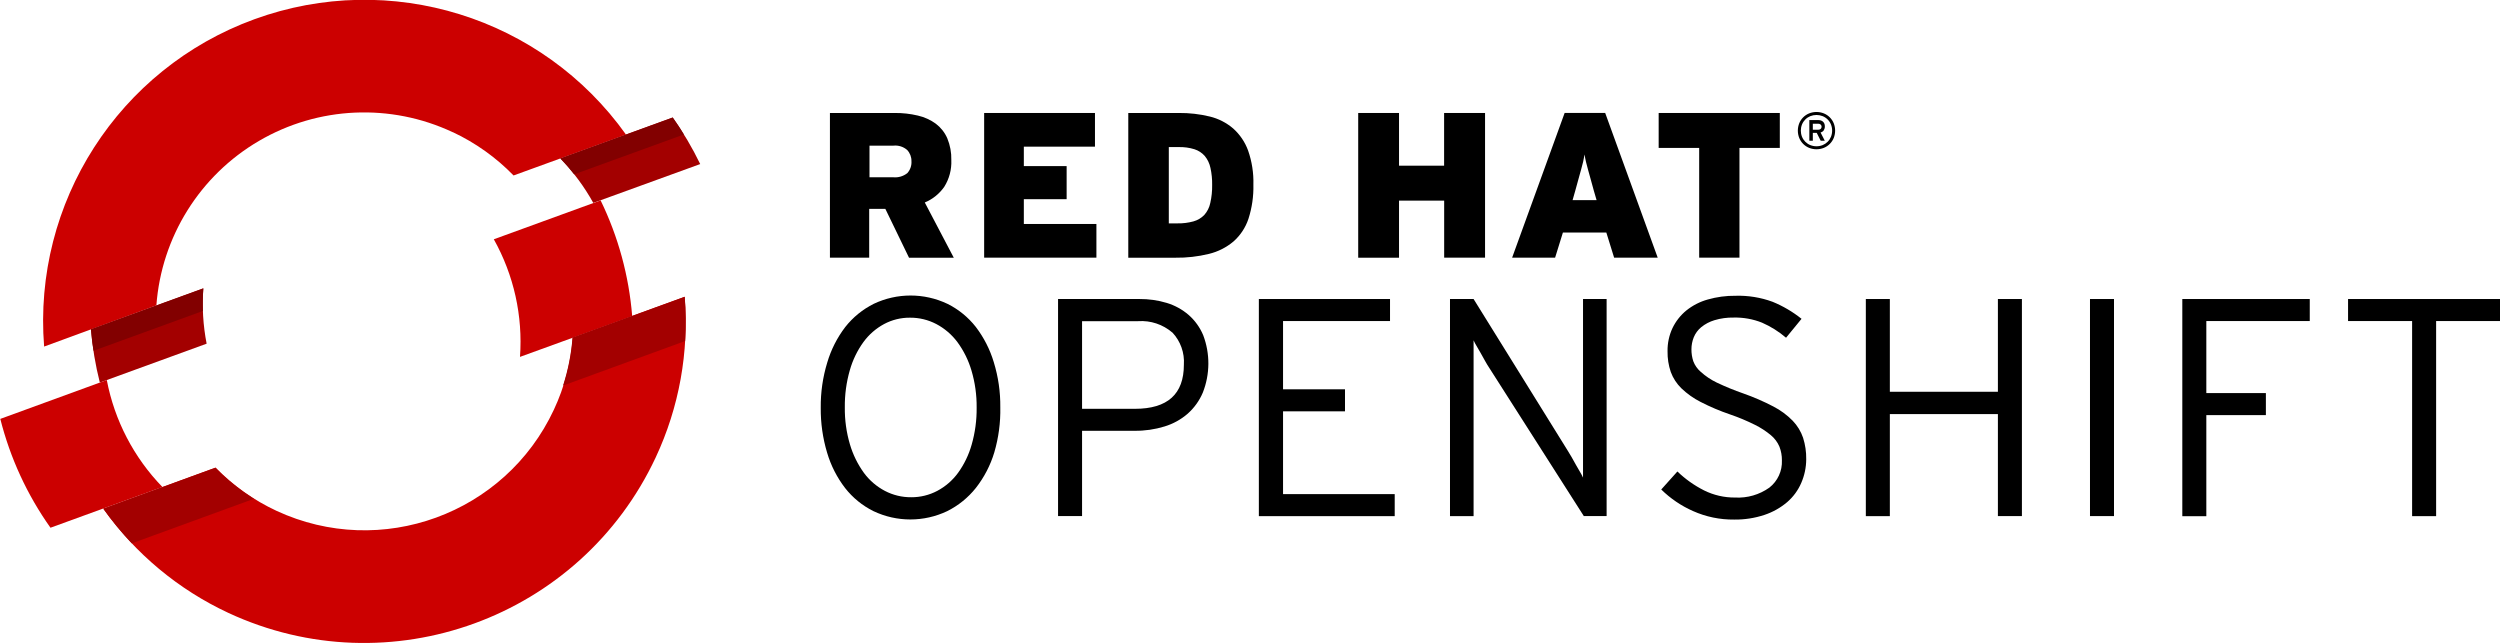
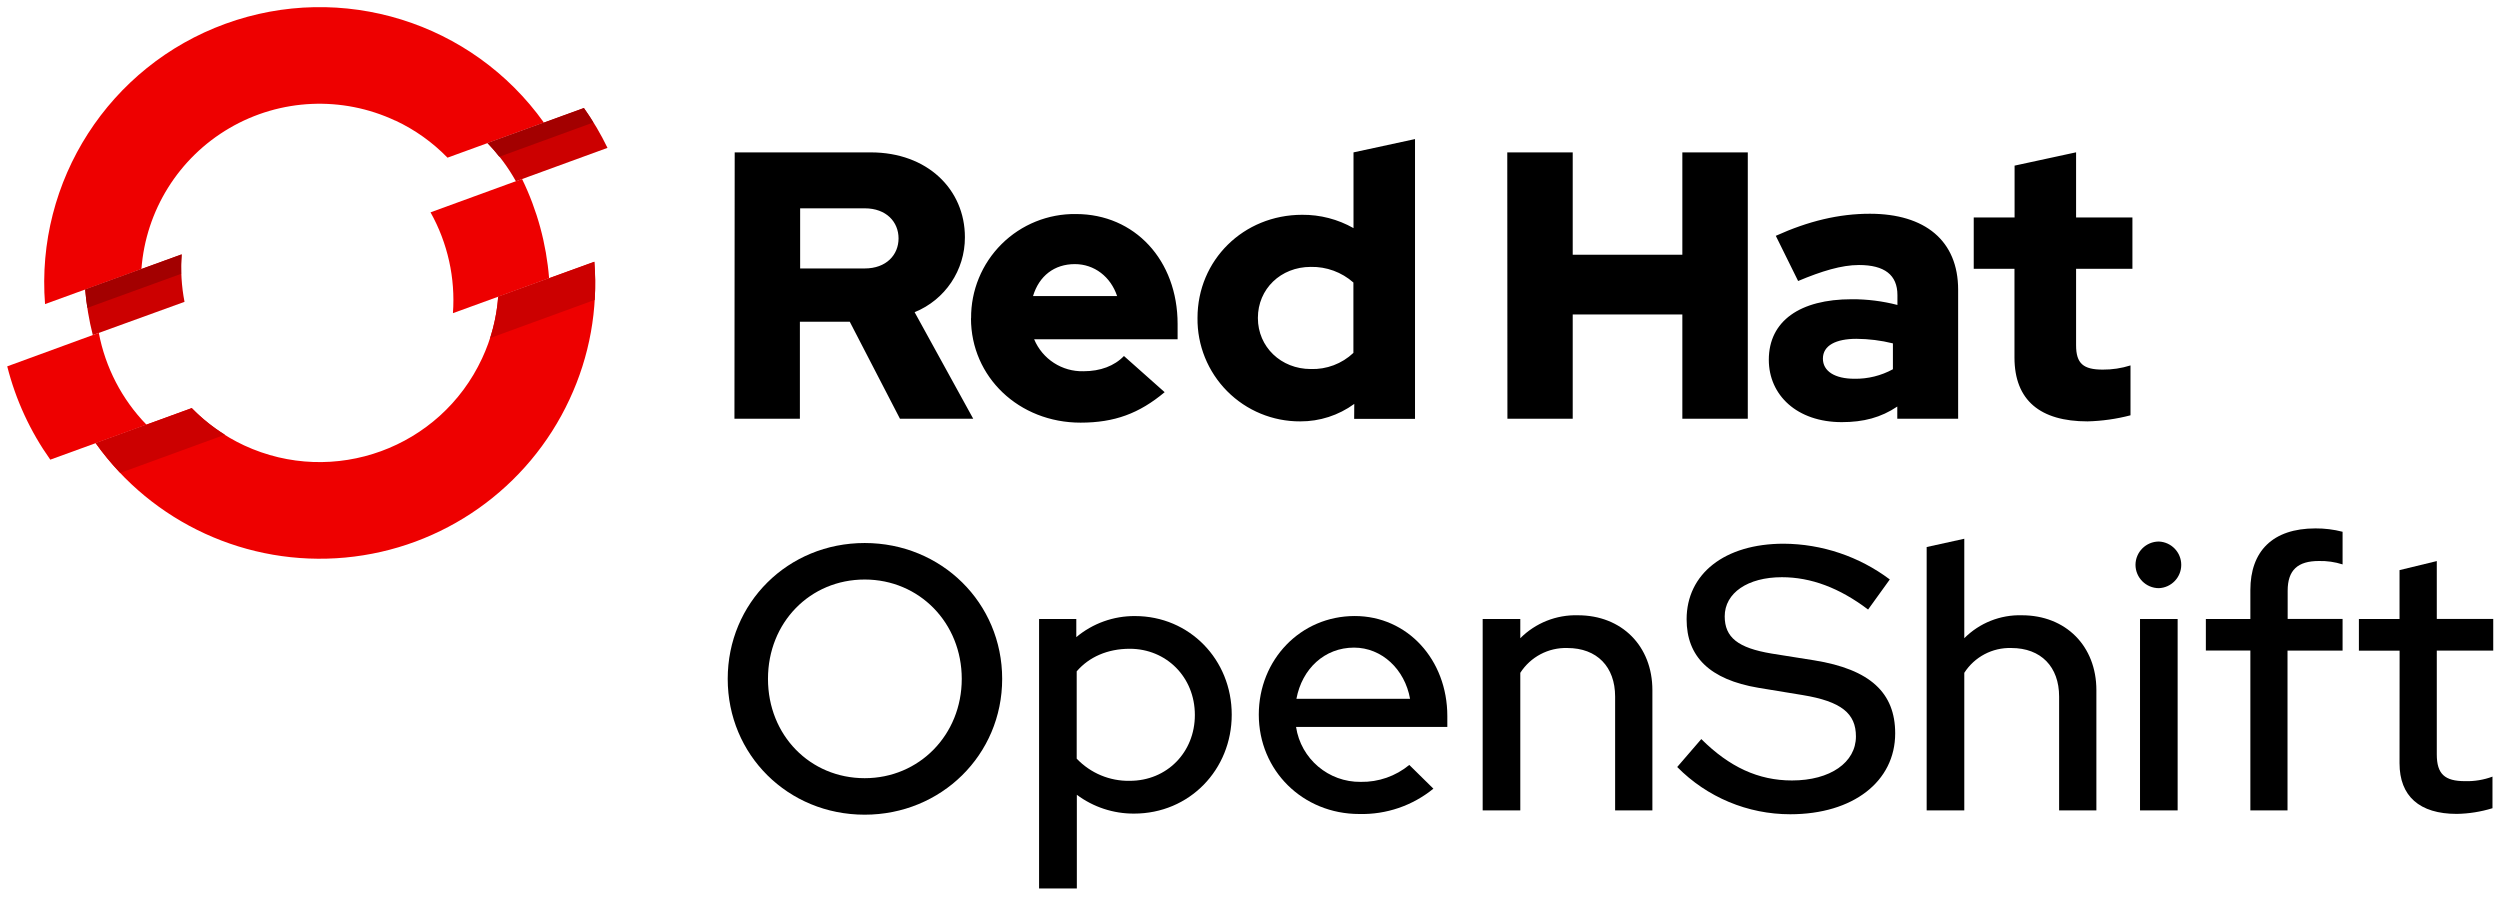
- <svg xmlns="http://www.w3.org/2000/svg" id="Layer_1" data-name="Layer 1" viewBox="0 0 416.45 107.11">
+ <svg xmlns="http://www.w3.org/2000/svg" viewBox="0 0 691 248">
  <defs>
-     <style>.cls-1{fill:#a30000;}.cls-2{fill:#c00;}.cls-3{fill:#820000;}</style>
+     <style>.a{fill:#c00;}.b{fill:#e00;}.c{fill:#a30000;}</style>
  </defs>
-   <path class="cls-1" d="M64.82,79.3L46.1,86.12A54.41,54.41,0,0,0,47.58,95l17.79-6.48a34.89,34.89,0,0,1-.55-9.22" transform="translate(-30.95 -31.27)" />
-   <path class="cls-1" d="M147.59,58.6A53.48,53.48,0,0,0,143,50.84l-18.72,6.82a34.81,34.81,0,0,1,5.5,7.41Z" transform="translate(-30.95 -31.27)" />
-   <path class="cls-2" d="M106.39,53.29A34.57,34.57,0,0,1,116.5,60.5l18.73-6.81A53.52,53.52,0,0,0,38.3,89L57,82.14a34.7,34.7,0,0,1,49.36-28.85" transform="translate(-30.95 -31.27)" />
-   <path class="cls-2" d="M48.75,94.57L31,101.05a54.22,54.22,0,0,0,8.36,18.13L58,112.39a35,35,0,0,1-9.26-17.81" transform="translate(-30.95 -31.27)" />
-   <path class="cls-2" d="M126.36,87.51a34.24,34.24,0,0,1-3.14,12A34.82,34.82,0,0,1,77,116.36a34.46,34.46,0,0,1-10.14-7.2L48.15,116A53.06,53.06,0,0,0,69,133.37a53.63,53.63,0,0,0,71.18-25.91A53,53,0,0,0,145,80.71Z" transform="translate(-30.95 -31.27)" />
-   <path class="cls-2" d="M131,64.65l-17.79,6.48a34.93,34.93,0,0,1,4.36,19.59l18.69-6.79A54,54,0,0,0,131,64.65" transform="translate(-30.95 -31.27)" />
-   <path class="cls-3" d="M64.75,83.07a34.18,34.18,0,0,1,.07-3.76L46.1,86.12c0.09,1.2.25,2.39,0.43,3.58Z" transform="translate(-30.95 -31.27)" />
-   <path class="cls-3" d="M144.87,53.67c-0.59-1-1.2-1.9-1.85-2.82L124.3,57.66a31.55,31.55,0,0,1,2.3,2.65Z" transform="translate(-30.95 -31.27)" />
-   <path class="cls-1" d="M48.15,116a53.29,53.29,0,0,0,4.76,5.78l20.34-7.42a34.41,34.41,0,0,1-6.42-5.17ZM145,80.71l-18.68,6.79a34.25,34.25,0,0,1-1.58,8l20.34-7.42a53,53,0,0,0-.07-7.42" transform="translate(-30.95 -31.27)" />
-   <path d="M182.37,74.19l-3.94-8.13h-2.69v8.13H169.2V50.09H180a16,16,0,0,1,3.84.43,8.17,8.17,0,0,1,3,1.36,6.08,6.08,0,0,1,1.91,2.43,8.86,8.86,0,0,1,.67,3.63,7.73,7.73,0,0,1-1.17,4.44A7.42,7.42,0,0,1,185,65l4.83,9.2h-7.49Zm-0.31-17.94a3,3,0,0,0-2.27-.72h-4V60.8h3.95a3.27,3.27,0,0,0,2.35-.69,2.69,2.69,0,0,0,.69-2A2.62,2.62,0,0,0,182.06,56.25Z" transform="translate(-30.95 -31.27)" />
-   <path d="M194.89,74.19V50.09h18.46V55.7H201.5v3.24h7.13v5.51H201.5v4.13h12.09v5.61h-18.7Z" transform="translate(-30.95 -31.27)" />
-   <path d="M238.91,67.74a8.69,8.69,0,0,1-2.48,3.75,10,10,0,0,1-4.08,2.07,22.27,22.27,0,0,1-5.63.64H218.9V50.09h8.44a20.89,20.89,0,0,1,5.13.59,9.35,9.35,0,0,1,3.91,2,9.11,9.11,0,0,1,2.48,3.67,15.88,15.88,0,0,1,.88,5.68A17.26,17.26,0,0,1,238.91,67.74Zm-6.32-8.49a4.62,4.62,0,0,0-.95-2,3.85,3.85,0,0,0-1.72-1.12,8.22,8.22,0,0,0-2.62-.36h-1.65V68.48h1.45a9.4,9.4,0,0,0,2.65-.33,4,4,0,0,0,1.81-1.07,4.32,4.32,0,0,0,1-2,12.5,12.5,0,0,0,.31-3A12.23,12.23,0,0,0,232.59,59.25Z" transform="translate(-30.95 -31.27)" />
-   <path d="M271.52,74.19V64.69H264v9.51H257.2V50.09H264v8.78h7.51V50.09h6.82V74.19h-6.82Z" transform="translate(-30.95 -31.27)" />
-   <path d="M299.83,74.19L298.53,70h-7.23L290,74.19h-7.16l8.75-24.11h6.75l8.75,24.11h-7.23Zm-3.37-11.12q-0.31-1.17-.55-2l-0.43-1.55q-0.19-.69-0.33-1.26T294.91,57q-0.1.62-.24,1.21t-0.33,1.27l-0.43,1.55-0.55,2-0.45,1.58h4Z" transform="translate(-30.95 -31.27)" />
-   <path d="M320.71,55.91V74.19H314V55.91h-6.75V50.09h20.18v5.82h-6.75Z" transform="translate(-30.95 -31.27)" />
-   <path d="M336.41,54.26a3,3,0,0,1-1.64,1.64,3.32,3.32,0,0,1-2.46,0,3,3,0,0,1-1.64-1.64,3.33,3.33,0,0,1,0-2.46,3,3,0,0,1,1.64-1.64,3.32,3.32,0,0,1,2.46,0,3,3,0,0,1,1.64,1.64A3.31,3.31,0,0,1,336.41,54.26ZM335.95,52a2.51,2.51,0,0,0-1.38-1.38,2.79,2.79,0,0,0-2.06,0A2.52,2.52,0,0,0,331.13,52a2.78,2.78,0,0,0,0,2.06,2.53,2.53,0,0,0,1.38,1.38,2.79,2.79,0,0,0,2.06,0,2.52,2.52,0,0,0,1.38-1.38A2.78,2.78,0,0,0,335.95,52Zm-1.2,1a1,1,0,0,1-.53.34l0.7,1.37h-0.68l-0.66-1.31h-0.65v1.31h-0.58V51.27h1.48a1.48,1.48,0,0,1,.42.06,1,1,0,0,1,.35.19,0.89,0.89,0,0,1,.24.32,1.08,1.08,0,0,1,.09.46A1,1,0,0,1,334.75,52.95Zm-0.53-1a0.61,0.61,0,0,0-.39-0.12h-0.9v1h0.9a0.63,0.63,0,0,0,.39-0.12A0.5,0.5,0,0,0,334.22,52Z" transform="translate(-30.95 -31.27)" />
-   <path d="M196.58,106.63a18,18,0,0,1-3.07,5.92,14.22,14.22,0,0,1-4.78,3.87,14.3,14.3,0,0,1-12.27,0,13.75,13.75,0,0,1-4.73-3.85,18,18,0,0,1-3-5.89,25.17,25.17,0,0,1-1.06-7.49,24.85,24.85,0,0,1,1.08-7.52,18.29,18.29,0,0,1,3-5.92,14,14,0,0,1,4.75-3.87,14.31,14.31,0,0,1,12.27,0,13.78,13.78,0,0,1,4.73,3.85,18.37,18.37,0,0,1,3,5.89,24.62,24.62,0,0,1,1.08,7.49A24.87,24.87,0,0,1,196.58,106.63ZM192.78,93a15.34,15.34,0,0,0-2.35-4.75,10.53,10.53,0,0,0-3.51-3,9.3,9.3,0,0,0-4.39-1.06,9,9,0,0,0-4.31,1.06,10.34,10.34,0,0,0-3.44,3,14.93,14.93,0,0,0-2.27,4.7,21.5,21.5,0,0,0-.83,6.17,20.89,20.89,0,0,0,.85,6.17,15.69,15.69,0,0,0,2.33,4.75,10.26,10.26,0,0,0,3.49,3,9.29,9.29,0,0,0,4.39,1.06,9.18,9.18,0,0,0,4.34-1.06,10.24,10.24,0,0,0,3.46-3,15,15,0,0,0,2.27-4.7,21.55,21.55,0,0,0,.83-6.17A20.9,20.9,0,0,0,192.78,93Z" transform="translate(-30.95 -31.27)" />
-   <path d="M231.32,96.66a9.83,9.83,0,0,1-2.51,3.51,10.56,10.56,0,0,1-3.87,2.14,16.26,16.26,0,0,1-5,.72H211.2v14.21h-4V81.08h13.54a15.46,15.46,0,0,1,4.57.65,10,10,0,0,1,3.64,2,9.24,9.24,0,0,1,2.43,3.38A13.26,13.26,0,0,1,231.32,96.66Zm-5.09-10a7.89,7.89,0,0,0-5.68-1.89H211.2V99.37H220q8.16,0,8.16-7.34A7.14,7.14,0,0,0,226.23,86.64Z" transform="translate(-30.95 -31.27)" />
-   <path d="M240.65,117.25V81.08H262.5v3.67H244.68V96.12H255v3.67H244.68v13.79h18.6v3.67H240.65Z" transform="translate(-30.95 -31.27)" />
-   <path d="M294.79,117.25L279,92.5q-0.31-.46-0.67-1.11l-0.72-1.29q-0.36-.65-0.7-1.21a8.51,8.51,0,0,1-.49-0.93v29.29h-3.93V81.08h3.93l15.65,25.21q0.31,0.47.67,1.11l0.72,1.29q0.36,0.65.7,1.21a8.45,8.45,0,0,1,.49.93V81.08h3.93v36.16h-3.82Z" transform="translate(-30.95 -31.27)" />
-   <path d="M331,111.72a8.8,8.8,0,0,1-2.35,3.2,11.44,11.44,0,0,1-3.77,2.12,15.33,15.33,0,0,1-5.06.78,16.35,16.35,0,0,1-6.85-1.42,17.81,17.81,0,0,1-5.29-3.59l2.69-3a18.34,18.34,0,0,0,4.44,3.15,11.38,11.38,0,0,0,5.17,1.19,9,9,0,0,0,5.71-1.65,5.47,5.47,0,0,0,2.09-4.55,6.07,6.07,0,0,0-.41-2.27,5.05,5.05,0,0,0-1.42-1.91,13.42,13.42,0,0,0-2.66-1.73,33.84,33.84,0,0,0-4.13-1.73,36,36,0,0,1-4.93-2.09,13.4,13.4,0,0,1-3.2-2.27,7.35,7.35,0,0,1-1.76-2.71,10.15,10.15,0,0,1-.54-3.46,8.77,8.77,0,0,1,.83-3.87,8.61,8.61,0,0,1,2.3-2.92,10,10,0,0,1,3.57-1.83,16.22,16.22,0,0,1,4.62-.62,16.48,16.48,0,0,1,6.17,1,19.49,19.49,0,0,1,4.83,2.84l-2.58,3.15a16,16,0,0,0-4-2.51,12,12,0,0,0-4.73-.85,10.36,10.36,0,0,0-3.2.44,6.45,6.45,0,0,0-2.2,1.16,4.31,4.31,0,0,0-1.24,1.68,5.37,5.37,0,0,0-.39,2,6.25,6.25,0,0,0,.31,2,4.34,4.34,0,0,0,1.24,1.76A11.19,11.19,0,0,0,316.93,95a43.4,43.4,0,0,0,4.42,1.81,38,38,0,0,1,5,2.17,12.55,12.55,0,0,1,3.23,2.38,7.68,7.68,0,0,1,1.73,2.84,11.29,11.29,0,0,1,.52,3.57A9.94,9.94,0,0,1,331,111.72Z" transform="translate(-30.95 -31.27)" />
-   <path d="M363.76,117.25v-17h-18v17h-4V81.08h4V96.53h18V81.08h4v36.16h-4Z" transform="translate(-30.95 -31.27)" />
-   <path d="M379.1,117.25V81.08h4v36.16h-4Z" transform="translate(-30.95 -31.27)" />
-   <path d="M398.48,84.75v12h9.92v3.67h-9.92v16.84h-4V81.08h21.23v3.67h-17.2Z" transform="translate(-30.95 -31.27)" />
-   <path d="M436.76,84.75v32.5h-4V84.75H422.09V81.08H447.4v3.67H436.76Z" transform="translate(-30.95 -31.27)" />
+   <path d="M239,225.18c-21.22,0-37.86-16.53-37.86-37.54s16.64-37.55,37.86-37.55,38,16.54,38,37.55S260.16,225.18,239,225.18Zm0-65c-15.09,0-26.73,11.86-26.73,27.46s11.64,27.45,26.73,27.45,26.83-12,26.83-27.45S254.13,160.18,239,160.18Z" />
+   <path d="M287.2,171.1h10.29v5a25,25,0,0,1,16.23-5.82c15.08,0,26.73,12.06,26.73,27.25s-11.65,27.35-27,27.35a26.18,26.18,0,0,1-15.81-5.2v25.9H287.2Zm10.4,14.46v24.13a19.71,19.71,0,0,0,14.66,6.13c10.3,0,18-7.9,18-18.2,0-10.5-7.91-18.3-18-18.3C306.13,179.32,301,181.6,297.6,185.56Z" />
+   <path d="M374.45,170.27c14.56,0,25.59,12.06,25.59,27.66v3H358.23a17.86,17.86,0,0,0,17.89,15.18,20.51,20.51,0,0,0,13.41-4.68l6.66,6.56a31.19,31.19,0,0,1-20.49,7c-15.6,0-27.77-12-27.77-27.46C347.93,182.33,359.48,170.27,374.45,170.27Zm-16.12,22.88h31.41C388.29,185,381.94,179,374.25,179,366.13,179,359.89,184.83,358.33,193.15Z" />
+   <path d="M409.81,171.1h10.4v5.3a21.64,21.64,0,0,1,15.92-6.34c12.16,0,20.59,8.53,20.59,20.7V224h-10.3V192.53c0-8.22-5-13.42-13.21-13.42a14.92,14.92,0,0,0-13,6.86V224h-10.4Z" />
+   <path d="M470.24,204.28C478,212,486,215.72,495.3,215.72c10.61,0,17.68-5,17.68-12.17,0-6.34-4-9.67-14.77-11.44l-12.17-2c-13.52-2.28-19.86-8.63-19.86-18.93,0-12.58,10.5-20.9,26.83-20.9a49.33,49.33,0,0,1,29.33,9.88l-6,8.32c-7.91-6-15.81-8.94-23.82-8.94-9.46,0-15.81,4.36-15.81,10.81,0,5.83,3.64,8.74,13,10.3l11.76,1.87c15.49,2.5,22.36,9,22.36,20.18,0,13.31-11.65,22.36-29,22.36A43.83,43.83,0,0,1,463.58,212Z" />
+   <path d="M569.14,192.53c0-8.22-5-13.42-13.21-13.42a14.91,14.91,0,0,0-13,6.86V224h-10.4v-72.8l10.4-2.29V176.4a21.62,21.62,0,0,1,15.91-6.34c12.17,0,20.6,8.53,20.6,20.7V224h-10.3Z" />
+   <path d="M590.25,156.12a6.48,6.48,0,0,1,6.45-6.44,6.45,6.45,0,0,1,0,12.89A6.48,6.48,0,0,1,590.25,156.12ZM601.9,224H591.5V171.1h10.4Z" />
+   <path d="M622,171.1v-8c0-10.71,6.13-17.05,18-17.05a29.16,29.16,0,0,1,7.49.93V156a20,20,0,0,0-6.55-.94c-5.83,0-8.63,2.5-8.63,8.22v7.8h15.18v8.74H632.27V224H622v-44.2H609.7V171.1Z" />
+   <path d="M663.25,179.84H652V171.1h11.23V157.58l10.3-2.5v16h15.6v8.74h-15.6v28.7c0,5.41,2.18,7.39,7.8,7.39a20.18,20.18,0,0,0,7.59-1.25v8.73a35.46,35.46,0,0,1-9.88,1.57c-10.29,0-15.81-4.89-15.81-14Z" />
+   <path d="M556.8,98.8c0,11.89,7.15,17.67,20.19,17.67a52,52,0,0,0,11.88-1.68V101a24.8,24.8,0,0,1-7.68,1.16c-5.36,0-7.36-1.68-7.36-6.73V74.3H589.4V60.1H573.83v-18l-17,3.68V60.1H545.54V74.3H556.8Zm-52.95.32c0-3.68,3.68-5.47,9.26-5.47a43,43,0,0,1,10.09,1.26v7.15a21.45,21.45,0,0,1-10.62,2.63c-5.47,0-8.73-2.1-8.73-5.57m5.2,17.56c6,0,10.83-1.26,15.36-4.31v3.37h16.82V80.08c0-13.56-9.15-21-24.4-21-8.52,0-16.93,2-26,6.1L497,77.67c6.52-2.74,12-4.42,16.82-4.42,7.05,0,10.63,2.73,10.63,8.31v2.73a49.55,49.55,0,0,0-12.63-1.58c-14.3,0-22.92,6-22.92,16.73,0,9.78,7.78,17.24,20.19,17.24m-92.44-.94H434.7V86.92H465v28.82h18.09V42.12H465V70.41H434.7V42.12H416.61ZM347.68,87.87c0-8,6.31-14.1,14.62-14.1a17.24,17.24,0,0,1,11.78,4.32V97.54A16.36,16.36,0,0,1,362.3,102c-8.21,0-14.62-6.1-14.62-14.09m26.61,27.87h16.82V38.44l-17,3.68V63.05a28.3,28.3,0,0,0-14.2-3.68c-16.2,0-28.92,12.51-28.92,28.5a28.25,28.25,0,0,0,28.39,28.6,25.15,25.15,0,0,0,14.94-4.83ZM297.09,73c5.37,0,9.89,3.47,11.68,8.83H285.53c1.68-5.57,5.88-8.83,11.56-8.83M268.38,88c0,16.2,13.25,28.82,30.29,28.82,9.36,0,16.2-2.53,23.24-8.42l-11.25-10c-2.63,2.74-6.52,4.21-11.15,4.21a14.38,14.38,0,0,1-13.67-8.83h39.65V89.55c0-17.67-11.88-30.39-28.08-30.39a28.58,28.58,0,0,0-29,28.81M239,57.58c6,0,9.36,3.78,9.36,8.31S245,74.2,239,74.2H221.16V57.58Zm-36,58.16h18.09V88.92h13.78l13.88,26.82H269l-16.2-29.45A22.27,22.27,0,0,0,266.7,65.57c0-13.25-10.41-23.45-26-23.45H203.07Z" />
+   <path class="a" d="M50.18,70.32,23.54,80a77.69,77.69,0,0,0,2.11,12.62L51,83.43a49.49,49.49,0,0,1-.77-13.11" />
+   <path class="a" d="M167.91,40.87a76,76,0,0,0-6.5-11l-26.64,9.7a49.74,49.74,0,0,1,7.83,10.54Z" />
+   <path class="b" d="M109.3,33.33a49.12,49.12,0,0,1,14.39,10.25l26.64-9.7A76.14,76.14,0,0,0,12.45,84.05l26.64-9.69a49.36,49.36,0,0,1,70.21-41" />
+   <path class="b" d="M27.31,92,2,101.26a77.19,77.19,0,0,0,11.9,25.79l26.58-9.67A49.73,49.73,0,0,1,27.31,92" />
+   <path class="b" d="M137.7,82a48.66,48.66,0,0,1-4.47,17.1,49.53,49.53,0,0,1-65.77,24A49,49,0,0,1,53,112.8l-26.58,9.68a76.09,76.09,0,0,0,131-12.1,75.35,75.35,0,0,0,6.85-38Z" />
+   <path class="b" d="M144.25,49.48,119,58.69a49.67,49.67,0,0,1,6.19,27.87l26.58-9.67a76.61,76.61,0,0,0-7.47-27.41" />
+   <path class="c" d="M50.07,75.68a48,48,0,0,1,.11-5.36L23.54,80c.13,1.71.35,3.41.61,5.09Z" />
+   <path class="c" d="M164,33.85c-.84-1.36-1.7-2.7-2.63-4l-26.63,9.7a45.2,45.2,0,0,1,3.27,3.78Z" />
+   <path class="a" d="M26.46,122.48a75.77,75.77,0,0,0,6.78,8.23l28.93-10.56A48.86,48.86,0,0,1,53,112.8ZM164.28,72.33,137.7,82a48.67,48.67,0,0,1-2.24,11.44l28.92-10.55a74.23,74.23,0,0,0-.1-10.55" />
</svg>
